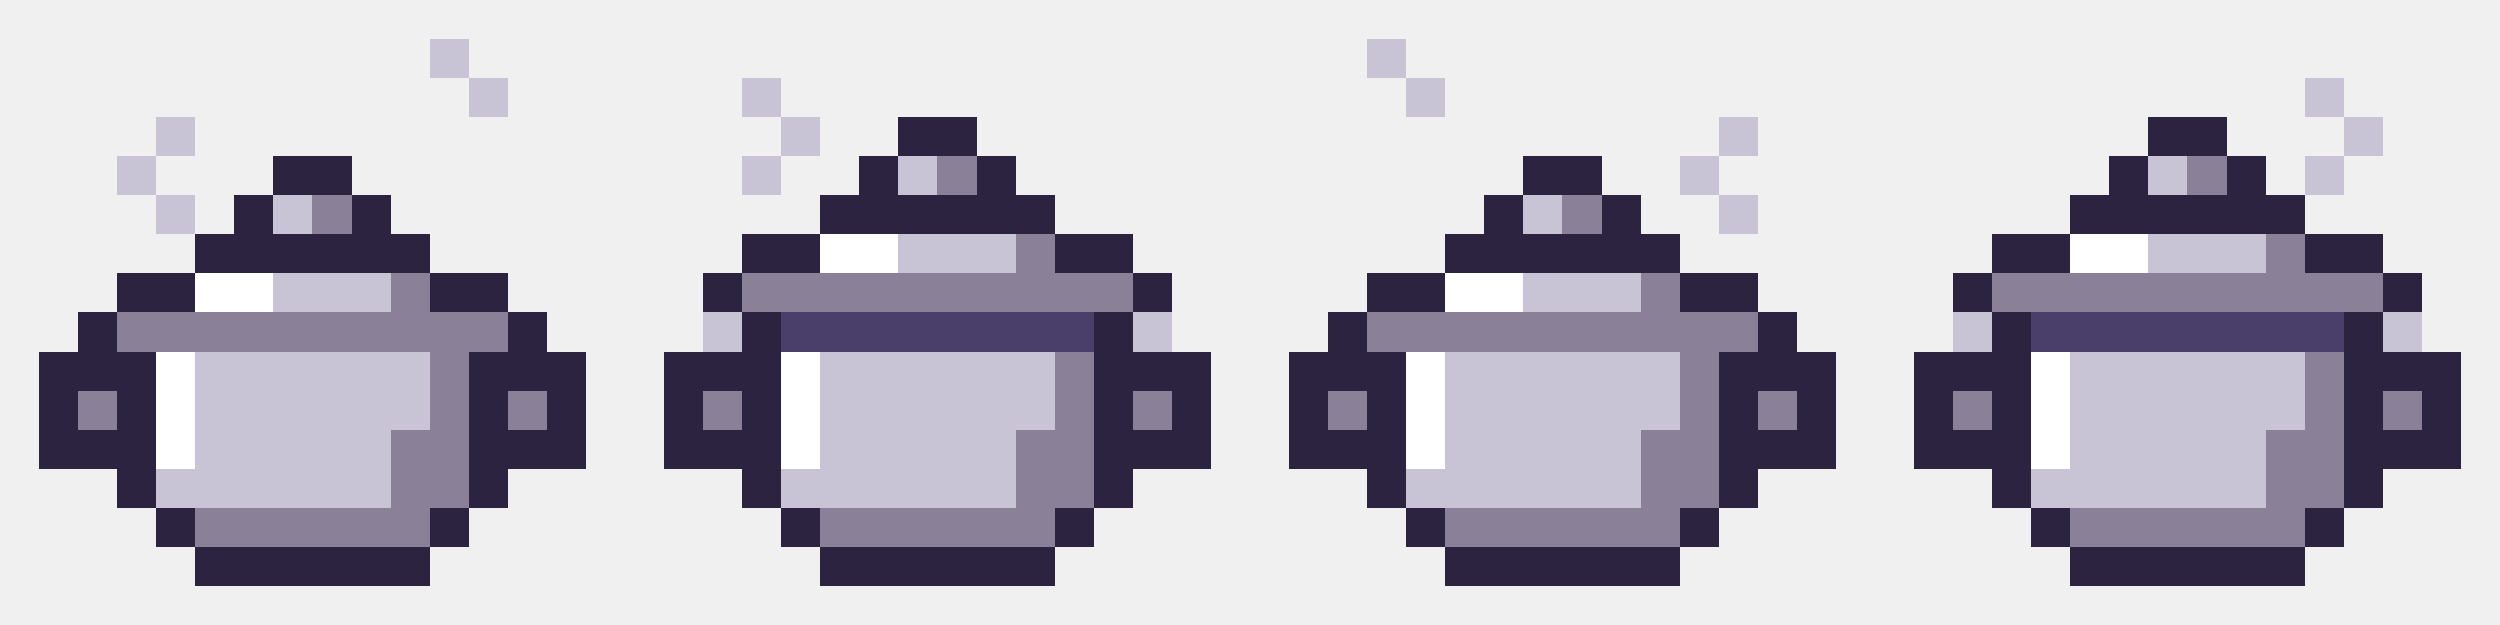
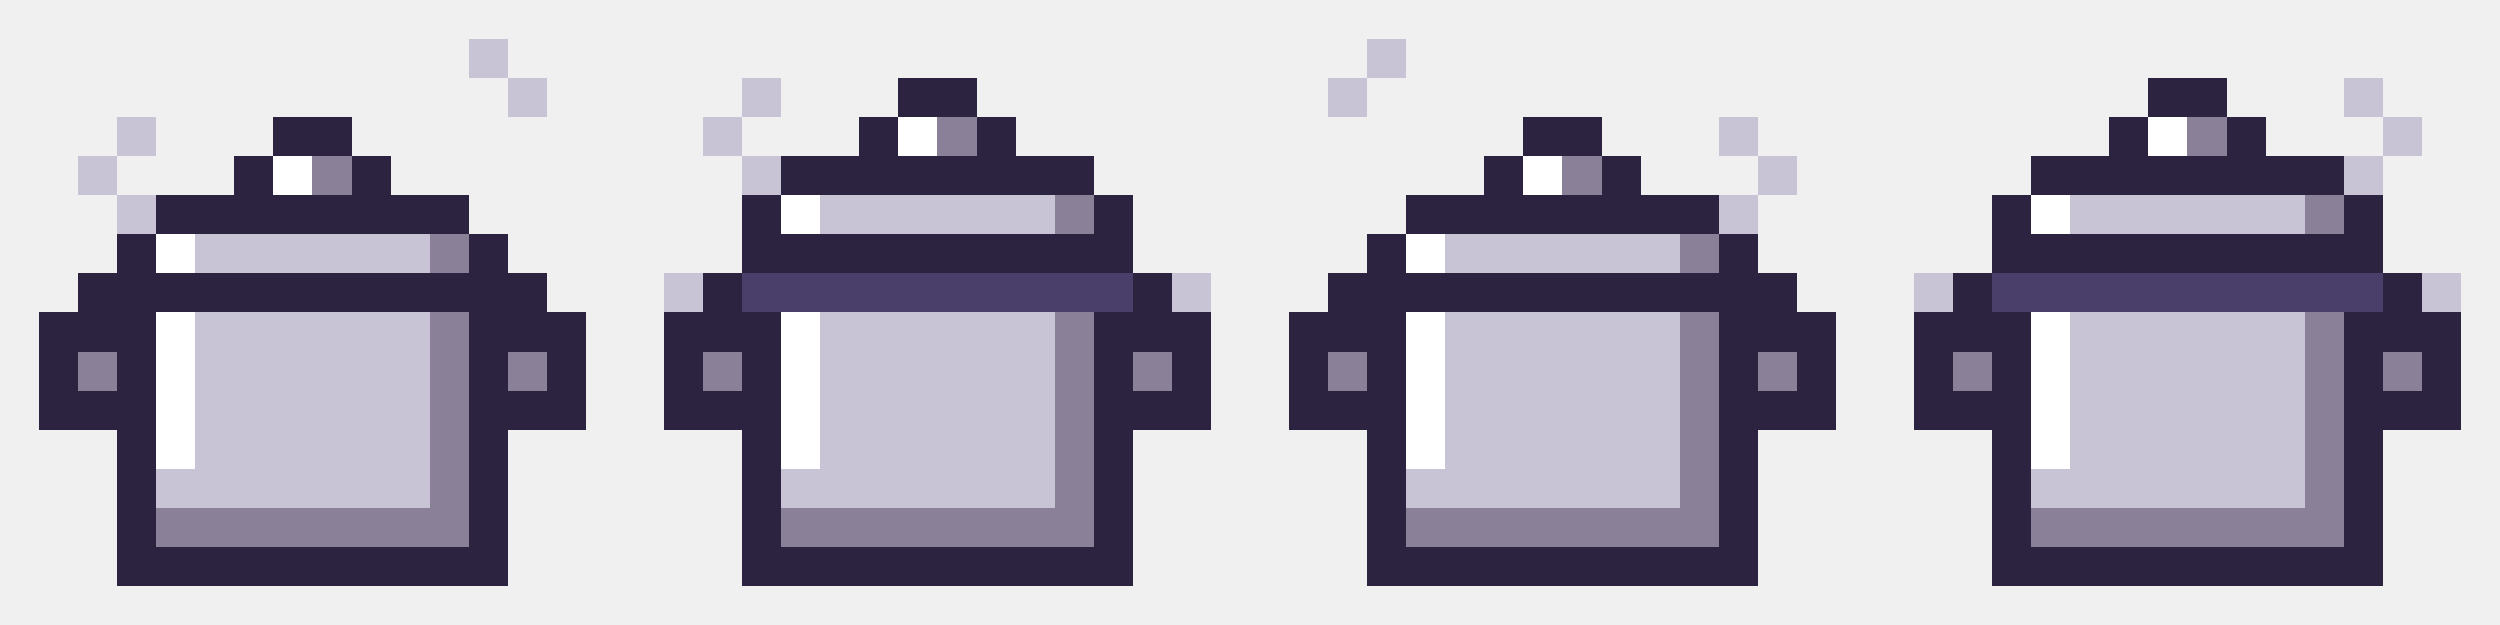
<svg xmlns="http://www.w3.org/2000/svg" width="256" height="64" viewBox="0 0 64 16" shape-rendering="crispEdges">
-   <rect x="11" y="1" width="1" height="1" fill="#c9c3d6" />
-   <rect x="12" y="2" width="1" height="1" fill="#c9c3d6" />
-   <rect x="4" y="3" width="1" height="1" fill="#c9c3d6" />
-   <rect x="3" y="4" width="1" height="1" fill="#c9c3d6" />
-   <rect x="7" y="4" width="2" height="1" fill="#2b2340" />
-   <rect x="4" y="5" width="1" height="1" fill="#c9c3d6" />
-   <rect x="6" y="5" width="1" height="1" fill="#2b2340" />
-   <rect x="7" y="5" width="1" height="1" fill="#c9c3d6" />
-   <rect x="8" y="5" width="1" height="1" fill="#8a8199" />
-   <rect x="9" y="5" width="1" height="1" fill="#2b2340" />
-   <rect x="5" y="6" width="6" height="1" fill="#2b2340" />
-   <rect x="3" y="7" width="2" height="1" fill="#2b2340" />
-   <rect x="5" y="7" width="2" height="1" fill="#ffffff" />
-   <rect x="7" y="7" width="3" height="1" fill="#c9c3d6" />
-   <rect x="10" y="7" width="1" height="1" fill="#8a8199" />
-   <rect x="11" y="7" width="2" height="1" fill="#2b2340" />
-   <rect x="2" y="8" width="1" height="1" fill="#2b2340" />
-   <rect x="3" y="8" width="10" height="1" fill="#8a8199" />
-   <rect x="13" y="8" width="1" height="1" fill="#2b2340" />
-   <rect x="1" y="9" width="3" height="1" fill="#2b2340" />
+   <rect x="12" y="1" width="1" height="1" fill="#c9c3d6" />
+   <rect x="13" y="2" width="1" height="1" fill="#c9c3d6" />
+   <rect x="3" y="3" width="1" height="1" fill="#c9c3d6" />
+   <rect x="7" y="3" width="2" height="1" fill="#2b2340" />
+   <rect x="2" y="4" width="1" height="1" fill="#c9c3d6" />
+   <rect x="6" y="4" width="1" height="1" fill="#2b2340" />
+   <rect x="7" y="4" width="1" height="1" fill="#ffffff" />
+   <rect x="8" y="4" width="1" height="1" fill="#8a8199" />
+   <rect x="9" y="4" width="1" height="1" fill="#2b2340" />
+   <rect x="3" y="5" width="1" height="1" fill="#c9c3d6" />
+   <rect x="4" y="5" width="8" height="1" fill="#2b2340" />
+   <rect x="3" y="6" width="1" height="1" fill="#2b2340" />
+   <rect x="4" y="6" width="1" height="1" fill="#ffffff" />
+   <rect x="5" y="6" width="6" height="1" fill="#c9c3d6" />
+   <rect x="11" y="6" width="1" height="1" fill="#8a8199" />
+   <rect x="12" y="6" width="1" height="1" fill="#2b2340" />
+   <rect x="2" y="7" width="12" height="1" fill="#2b2340" />
+   <rect x="1" y="8" width="3" height="1" fill="#2b2340" />
+   <rect x="4" y="8" width="1" height="1" fill="#ffffff" />
+   <rect x="5" y="8" width="6" height="1" fill="#c9c3d6" />
+   <rect x="11" y="8" width="1" height="1" fill="#8a8199" />
+   <rect x="12" y="8" width="3" height="1" fill="#2b2340" />
+   <rect x="1" y="9" width="1" height="1" fill="#2b2340" />
+   <rect x="2" y="9" width="1" height="1" fill="#8a8199" />
+   <rect x="3" y="9" width="1" height="1" fill="#2b2340" />
  <rect x="4" y="9" width="1" height="1" fill="#ffffff" />
  <rect x="5" y="9" width="6" height="1" fill="#c9c3d6" />
  <rect x="11" y="9" width="1" height="1" fill="#8a8199" />
-   <rect x="12" y="9" width="3" height="1" fill="#2b2340" />
-   <rect x="1" y="10" width="1" height="1" fill="#2b2340" />
-   <rect x="2" y="10" width="1" height="1" fill="#8a8199" />
-   <rect x="3" y="10" width="1" height="1" fill="#2b2340" />
+   <rect x="12" y="9" width="1" height="1" fill="#2b2340" />
+   <rect x="13" y="9" width="1" height="1" fill="#8a8199" />
+   <rect x="14" y="9" width="1" height="1" fill="#2b2340" />
+   <rect x="1" y="10" width="3" height="1" fill="#2b2340" />
  <rect x="4" y="10" width="1" height="1" fill="#ffffff" />
  <rect x="5" y="10" width="6" height="1" fill="#c9c3d6" />
  <rect x="11" y="10" width="1" height="1" fill="#8a8199" />
-   <rect x="12" y="10" width="1" height="1" fill="#2b2340" />
-   <rect x="13" y="10" width="1" height="1" fill="#8a8199" />
-   <rect x="14" y="10" width="1" height="1" fill="#2b2340" />
-   <rect x="1" y="11" width="3" height="1" fill="#2b2340" />
+   <rect x="12" y="10" width="3" height="1" fill="#2b2340" />
+   <rect x="3" y="11" width="1" height="1" fill="#2b2340" />
  <rect x="4" y="11" width="1" height="1" fill="#ffffff" />
-   <rect x="5" y="11" width="5" height="1" fill="#c9c3d6" />
-   <rect x="10" y="11" width="2" height="1" fill="#8a8199" />
-   <rect x="12" y="11" width="3" height="1" fill="#2b2340" />
+   <rect x="5" y="11" width="6" height="1" fill="#c9c3d6" />
+   <rect x="11" y="11" width="1" height="1" fill="#8a8199" />
+   <rect x="12" y="11" width="1" height="1" fill="#2b2340" />
  <rect x="3" y="12" width="1" height="1" fill="#2b2340" />
-   <rect x="4" y="12" width="6" height="1" fill="#c9c3d6" />
-   <rect x="10" y="12" width="2" height="1" fill="#8a8199" />
+   <rect x="4" y="12" width="7" height="1" fill="#c9c3d6" />
+   <rect x="11" y="12" width="1" height="1" fill="#8a8199" />
  <rect x="12" y="12" width="1" height="1" fill="#2b2340" />
-   <rect x="4" y="13" width="1" height="1" fill="#2b2340" />
-   <rect x="5" y="13" width="6" height="1" fill="#8a8199" />
-   <rect x="11" y="13" width="1" height="1" fill="#2b2340" />
-   <rect x="5" y="14" width="6" height="1" fill="#2b2340" />
+   <rect x="3" y="13" width="1" height="1" fill="#2b2340" />
+   <rect x="4" y="13" width="8" height="1" fill="#8a8199" />
+   <rect x="12" y="13" width="1" height="1" fill="#2b2340" />
+   <rect x="3" y="14" width="10" height="1" fill="#2b2340" />
  <rect x="19" y="2" width="1" height="1" fill="#c9c3d6" />
-   <rect x="20" y="3" width="1" height="1" fill="#c9c3d6" />
-   <rect x="23" y="3" width="2" height="1" fill="#2b2340" />
+   <rect x="23" y="2" width="2" height="1" fill="#2b2340" />
+   <rect x="18" y="3" width="1" height="1" fill="#c9c3d6" />
+   <rect x="22" y="3" width="1" height="1" fill="#2b2340" />
+   <rect x="23" y="3" width="1" height="1" fill="#ffffff" />
+   <rect x="24" y="3" width="1" height="1" fill="#8a8199" />
+   <rect x="25" y="3" width="1" height="1" fill="#2b2340" />
  <rect x="19" y="4" width="1" height="1" fill="#c9c3d6" />
-   <rect x="22" y="4" width="1" height="1" fill="#2b2340" />
-   <rect x="23" y="4" width="1" height="1" fill="#c9c3d6" />
-   <rect x="24" y="4" width="1" height="1" fill="#8a8199" />
-   <rect x="25" y="4" width="1" height="1" fill="#2b2340" />
-   <rect x="21" y="5" width="6" height="1" fill="#2b2340" />
-   <rect x="19" y="6" width="2" height="1" fill="#2b2340" />
-   <rect x="21" y="6" width="2" height="1" fill="#ffffff" />
-   <rect x="23" y="6" width="3" height="1" fill="#c9c3d6" />
-   <rect x="26" y="6" width="1" height="1" fill="#8a8199" />
-   <rect x="27" y="6" width="2" height="1" fill="#2b2340" />
+   <rect x="20" y="4" width="8" height="1" fill="#2b2340" />
+   <rect x="19" y="5" width="1" height="1" fill="#2b2340" />
+   <rect x="20" y="5" width="1" height="1" fill="#ffffff" />
+   <rect x="21" y="5" width="6" height="1" fill="#c9c3d6" />
+   <rect x="27" y="5" width="1" height="1" fill="#8a8199" />
+   <rect x="28" y="5" width="1" height="1" fill="#2b2340" />
+   <rect x="19" y="6" width="10" height="1" fill="#2b2340" />
+   <rect x="17" y="7" width="1" height="1" fill="#c9c3d6" />
  <rect x="18" y="7" width="1" height="1" fill="#2b2340" />
-   <rect x="19" y="7" width="10" height="1" fill="#8a8199" />
+   <rect x="19" y="7" width="10" height="1" fill="#4a3f6b" />
  <rect x="29" y="7" width="1" height="1" fill="#2b2340" />
-   <rect x="18" y="8" width="1" height="1" fill="#c9c3d6" />
-   <rect x="19" y="8" width="1" height="1" fill="#2b2340" />
-   <rect x="20" y="8" width="8" height="1" fill="#4a3f6b" />
-   <rect x="28" y="8" width="1" height="1" fill="#2b2340" />
-   <rect x="29" y="8" width="1" height="1" fill="#c9c3d6" />
-   <rect x="17" y="9" width="3" height="1" fill="#2b2340" />
+   <rect x="30" y="7" width="1" height="1" fill="#c9c3d6" />
+   <rect x="17" y="8" width="3" height="1" fill="#2b2340" />
+   <rect x="20" y="8" width="1" height="1" fill="#ffffff" />
+   <rect x="21" y="8" width="6" height="1" fill="#c9c3d6" />
+   <rect x="27" y="8" width="1" height="1" fill="#8a8199" />
+   <rect x="28" y="8" width="3" height="1" fill="#2b2340" />
+   <rect x="17" y="9" width="1" height="1" fill="#2b2340" />
+   <rect x="18" y="9" width="1" height="1" fill="#8a8199" />
+   <rect x="19" y="9" width="1" height="1" fill="#2b2340" />
  <rect x="20" y="9" width="1" height="1" fill="#ffffff" />
  <rect x="21" y="9" width="6" height="1" fill="#c9c3d6" />
  <rect x="27" y="9" width="1" height="1" fill="#8a8199" />
-   <rect x="28" y="9" width="3" height="1" fill="#2b2340" />
-   <rect x="17" y="10" width="1" height="1" fill="#2b2340" />
-   <rect x="18" y="10" width="1" height="1" fill="#8a8199" />
-   <rect x="19" y="10" width="1" height="1" fill="#2b2340" />
+   <rect x="28" y="9" width="1" height="1" fill="#2b2340" />
+   <rect x="29" y="9" width="1" height="1" fill="#8a8199" />
+   <rect x="30" y="9" width="1" height="1" fill="#2b2340" />
+   <rect x="17" y="10" width="3" height="1" fill="#2b2340" />
  <rect x="20" y="10" width="1" height="1" fill="#ffffff" />
  <rect x="21" y="10" width="6" height="1" fill="#c9c3d6" />
  <rect x="27" y="10" width="1" height="1" fill="#8a8199" />
-   <rect x="28" y="10" width="1" height="1" fill="#2b2340" />
-   <rect x="29" y="10" width="1" height="1" fill="#8a8199" />
-   <rect x="30" y="10" width="1" height="1" fill="#2b2340" />
-   <rect x="17" y="11" width="3" height="1" fill="#2b2340" />
+   <rect x="28" y="10" width="3" height="1" fill="#2b2340" />
+   <rect x="19" y="11" width="1" height="1" fill="#2b2340" />
  <rect x="20" y="11" width="1" height="1" fill="#ffffff" />
-   <rect x="21" y="11" width="5" height="1" fill="#c9c3d6" />
-   <rect x="26" y="11" width="2" height="1" fill="#8a8199" />
-   <rect x="28" y="11" width="3" height="1" fill="#2b2340" />
+   <rect x="21" y="11" width="6" height="1" fill="#c9c3d6" />
+   <rect x="27" y="11" width="1" height="1" fill="#8a8199" />
+   <rect x="28" y="11" width="1" height="1" fill="#2b2340" />
  <rect x="19" y="12" width="1" height="1" fill="#2b2340" />
-   <rect x="20" y="12" width="6" height="1" fill="#c9c3d6" />
-   <rect x="26" y="12" width="2" height="1" fill="#8a8199" />
+   <rect x="20" y="12" width="7" height="1" fill="#c9c3d6" />
+   <rect x="27" y="12" width="1" height="1" fill="#8a8199" />
  <rect x="28" y="12" width="1" height="1" fill="#2b2340" />
-   <rect x="20" y="13" width="1" height="1" fill="#2b2340" />
-   <rect x="21" y="13" width="6" height="1" fill="#8a8199" />
-   <rect x="27" y="13" width="1" height="1" fill="#2b2340" />
-   <rect x="21" y="14" width="6" height="1" fill="#2b2340" />
+   <rect x="19" y="13" width="1" height="1" fill="#2b2340" />
+   <rect x="20" y="13" width="8" height="1" fill="#8a8199" />
+   <rect x="28" y="13" width="1" height="1" fill="#2b2340" />
+   <rect x="19" y="14" width="10" height="1" fill="#2b2340" />
  <rect x="35" y="1" width="1" height="1" fill="#c9c3d6" />
-   <rect x="36" y="2" width="1" height="1" fill="#c9c3d6" />
+   <rect x="34" y="2" width="1" height="1" fill="#c9c3d6" />
+   <rect x="39" y="3" width="2" height="1" fill="#2b2340" />
  <rect x="44" y="3" width="1" height="1" fill="#c9c3d6" />
-   <rect x="39" y="4" width="2" height="1" fill="#2b2340" />
-   <rect x="43" y="4" width="1" height="1" fill="#c9c3d6" />
-   <rect x="38" y="5" width="1" height="1" fill="#2b2340" />
-   <rect x="39" y="5" width="1" height="1" fill="#c9c3d6" />
-   <rect x="40" y="5" width="1" height="1" fill="#8a8199" />
-   <rect x="41" y="5" width="1" height="1" fill="#2b2340" />
+   <rect x="38" y="4" width="1" height="1" fill="#2b2340" />
+   <rect x="39" y="4" width="1" height="1" fill="#ffffff" />
+   <rect x="40" y="4" width="1" height="1" fill="#8a8199" />
+   <rect x="41" y="4" width="1" height="1" fill="#2b2340" />
+   <rect x="45" y="4" width="1" height="1" fill="#c9c3d6" />
+   <rect x="36" y="5" width="8" height="1" fill="#2b2340" />
  <rect x="44" y="5" width="1" height="1" fill="#c9c3d6" />
-   <rect x="37" y="6" width="6" height="1" fill="#2b2340" />
-   <rect x="35" y="7" width="2" height="1" fill="#2b2340" />
-   <rect x="37" y="7" width="2" height="1" fill="#ffffff" />
-   <rect x="39" y="7" width="3" height="1" fill="#c9c3d6" />
-   <rect x="42" y="7" width="1" height="1" fill="#8a8199" />
-   <rect x="43" y="7" width="2" height="1" fill="#2b2340" />
-   <rect x="34" y="8" width="1" height="1" fill="#2b2340" />
-   <rect x="35" y="8" width="10" height="1" fill="#8a8199" />
-   <rect x="45" y="8" width="1" height="1" fill="#2b2340" />
-   <rect x="33" y="9" width="3" height="1" fill="#2b2340" />
+   <rect x="35" y="6" width="1" height="1" fill="#2b2340" />
+   <rect x="36" y="6" width="1" height="1" fill="#ffffff" />
+   <rect x="37" y="6" width="6" height="1" fill="#c9c3d6" />
+   <rect x="43" y="6" width="1" height="1" fill="#8a8199" />
+   <rect x="44" y="6" width="1" height="1" fill="#2b2340" />
+   <rect x="34" y="7" width="12" height="1" fill="#2b2340" />
+   <rect x="33" y="8" width="3" height="1" fill="#2b2340" />
+   <rect x="36" y="8" width="1" height="1" fill="#ffffff" />
+   <rect x="37" y="8" width="6" height="1" fill="#c9c3d6" />
+   <rect x="43" y="8" width="1" height="1" fill="#8a8199" />
+   <rect x="44" y="8" width="3" height="1" fill="#2b2340" />
+   <rect x="33" y="9" width="1" height="1" fill="#2b2340" />
+   <rect x="34" y="9" width="1" height="1" fill="#8a8199" />
+   <rect x="35" y="9" width="1" height="1" fill="#2b2340" />
  <rect x="36" y="9" width="1" height="1" fill="#ffffff" />
  <rect x="37" y="9" width="6" height="1" fill="#c9c3d6" />
  <rect x="43" y="9" width="1" height="1" fill="#8a8199" />
-   <rect x="44" y="9" width="3" height="1" fill="#2b2340" />
-   <rect x="33" y="10" width="1" height="1" fill="#2b2340" />
-   <rect x="34" y="10" width="1" height="1" fill="#8a8199" />
-   <rect x="35" y="10" width="1" height="1" fill="#2b2340" />
+   <rect x="44" y="9" width="1" height="1" fill="#2b2340" />
+   <rect x="45" y="9" width="1" height="1" fill="#8a8199" />
+   <rect x="46" y="9" width="1" height="1" fill="#2b2340" />
+   <rect x="33" y="10" width="3" height="1" fill="#2b2340" />
  <rect x="36" y="10" width="1" height="1" fill="#ffffff" />
  <rect x="37" y="10" width="6" height="1" fill="#c9c3d6" />
  <rect x="43" y="10" width="1" height="1" fill="#8a8199" />
-   <rect x="44" y="10" width="1" height="1" fill="#2b2340" />
-   <rect x="45" y="10" width="1" height="1" fill="#8a8199" />
-   <rect x="46" y="10" width="1" height="1" fill="#2b2340" />
-   <rect x="33" y="11" width="3" height="1" fill="#2b2340" />
+   <rect x="44" y="10" width="3" height="1" fill="#2b2340" />
+   <rect x="35" y="11" width="1" height="1" fill="#2b2340" />
  <rect x="36" y="11" width="1" height="1" fill="#ffffff" />
-   <rect x="37" y="11" width="5" height="1" fill="#c9c3d6" />
-   <rect x="42" y="11" width="2" height="1" fill="#8a8199" />
-   <rect x="44" y="11" width="3" height="1" fill="#2b2340" />
+   <rect x="37" y="11" width="6" height="1" fill="#c9c3d6" />
+   <rect x="43" y="11" width="1" height="1" fill="#8a8199" />
+   <rect x="44" y="11" width="1" height="1" fill="#2b2340" />
  <rect x="35" y="12" width="1" height="1" fill="#2b2340" />
-   <rect x="36" y="12" width="6" height="1" fill="#c9c3d6" />
-   <rect x="42" y="12" width="2" height="1" fill="#8a8199" />
+   <rect x="36" y="12" width="7" height="1" fill="#c9c3d6" />
+   <rect x="43" y="12" width="1" height="1" fill="#8a8199" />
  <rect x="44" y="12" width="1" height="1" fill="#2b2340" />
-   <rect x="36" y="13" width="1" height="1" fill="#2b2340" />
-   <rect x="37" y="13" width="6" height="1" fill="#8a8199" />
-   <rect x="43" y="13" width="1" height="1" fill="#2b2340" />
-   <rect x="37" y="14" width="6" height="1" fill="#2b2340" />
-   <rect x="59" y="2" width="1" height="1" fill="#c9c3d6" />
-   <rect x="55" y="3" width="2" height="1" fill="#2b2340" />
-   <rect x="60" y="3" width="1" height="1" fill="#c9c3d6" />
-   <rect x="54" y="4" width="1" height="1" fill="#2b2340" />
-   <rect x="55" y="4" width="1" height="1" fill="#c9c3d6" />
-   <rect x="56" y="4" width="1" height="1" fill="#8a8199" />
-   <rect x="57" y="4" width="1" height="1" fill="#2b2340" />
-   <rect x="59" y="4" width="1" height="1" fill="#c9c3d6" />
-   <rect x="53" y="5" width="6" height="1" fill="#2b2340" />
-   <rect x="51" y="6" width="2" height="1" fill="#2b2340" />
-   <rect x="53" y="6" width="2" height="1" fill="#ffffff" />
-   <rect x="55" y="6" width="3" height="1" fill="#c9c3d6" />
-   <rect x="58" y="6" width="1" height="1" fill="#8a8199" />
-   <rect x="59" y="6" width="2" height="1" fill="#2b2340" />
+   <rect x="35" y="13" width="1" height="1" fill="#2b2340" />
+   <rect x="36" y="13" width="8" height="1" fill="#8a8199" />
+   <rect x="44" y="13" width="1" height="1" fill="#2b2340" />
+   <rect x="35" y="14" width="10" height="1" fill="#2b2340" />
+   <rect x="55" y="2" width="2" height="1" fill="#2b2340" />
+   <rect x="60" y="2" width="1" height="1" fill="#c9c3d6" />
+   <rect x="54" y="3" width="1" height="1" fill="#2b2340" />
+   <rect x="55" y="3" width="1" height="1" fill="#ffffff" />
+   <rect x="56" y="3" width="1" height="1" fill="#8a8199" />
+   <rect x="57" y="3" width="1" height="1" fill="#2b2340" />
+   <rect x="61" y="3" width="1" height="1" fill="#c9c3d6" />
+   <rect x="52" y="4" width="8" height="1" fill="#2b2340" />
+   <rect x="60" y="4" width="1" height="1" fill="#c9c3d6" />
+   <rect x="51" y="5" width="1" height="1" fill="#2b2340" />
+   <rect x="52" y="5" width="1" height="1" fill="#ffffff" />
+   <rect x="53" y="5" width="6" height="1" fill="#c9c3d6" />
+   <rect x="59" y="5" width="1" height="1" fill="#8a8199" />
+   <rect x="60" y="5" width="1" height="1" fill="#2b2340" />
+   <rect x="51" y="6" width="10" height="1" fill="#2b2340" />
+   <rect x="49" y="7" width="1" height="1" fill="#c9c3d6" />
  <rect x="50" y="7" width="1" height="1" fill="#2b2340" />
-   <rect x="51" y="7" width="10" height="1" fill="#8a8199" />
+   <rect x="51" y="7" width="10" height="1" fill="#4a3f6b" />
  <rect x="61" y="7" width="1" height="1" fill="#2b2340" />
-   <rect x="50" y="8" width="1" height="1" fill="#c9c3d6" />
-   <rect x="51" y="8" width="1" height="1" fill="#2b2340" />
-   <rect x="52" y="8" width="8" height="1" fill="#4a3f6b" />
-   <rect x="60" y="8" width="1" height="1" fill="#2b2340" />
-   <rect x="61" y="8" width="1" height="1" fill="#c9c3d6" />
-   <rect x="49" y="9" width="3" height="1" fill="#2b2340" />
+   <rect x="62" y="7" width="1" height="1" fill="#c9c3d6" />
+   <rect x="49" y="8" width="3" height="1" fill="#2b2340" />
+   <rect x="52" y="8" width="1" height="1" fill="#ffffff" />
+   <rect x="53" y="8" width="6" height="1" fill="#c9c3d6" />
+   <rect x="59" y="8" width="1" height="1" fill="#8a8199" />
+   <rect x="60" y="8" width="3" height="1" fill="#2b2340" />
+   <rect x="49" y="9" width="1" height="1" fill="#2b2340" />
+   <rect x="50" y="9" width="1" height="1" fill="#8a8199" />
+   <rect x="51" y="9" width="1" height="1" fill="#2b2340" />
  <rect x="52" y="9" width="1" height="1" fill="#ffffff" />
  <rect x="53" y="9" width="6" height="1" fill="#c9c3d6" />
  <rect x="59" y="9" width="1" height="1" fill="#8a8199" />
-   <rect x="60" y="9" width="3" height="1" fill="#2b2340" />
-   <rect x="49" y="10" width="1" height="1" fill="#2b2340" />
-   <rect x="50" y="10" width="1" height="1" fill="#8a8199" />
-   <rect x="51" y="10" width="1" height="1" fill="#2b2340" />
+   <rect x="60" y="9" width="1" height="1" fill="#2b2340" />
+   <rect x="61" y="9" width="1" height="1" fill="#8a8199" />
+   <rect x="62" y="9" width="1" height="1" fill="#2b2340" />
+   <rect x="49" y="10" width="3" height="1" fill="#2b2340" />
  <rect x="52" y="10" width="1" height="1" fill="#ffffff" />
  <rect x="53" y="10" width="6" height="1" fill="#c9c3d6" />
  <rect x="59" y="10" width="1" height="1" fill="#8a8199" />
-   <rect x="60" y="10" width="1" height="1" fill="#2b2340" />
-   <rect x="61" y="10" width="1" height="1" fill="#8a8199" />
-   <rect x="62" y="10" width="1" height="1" fill="#2b2340" />
-   <rect x="49" y="11" width="3" height="1" fill="#2b2340" />
+   <rect x="60" y="10" width="3" height="1" fill="#2b2340" />
+   <rect x="51" y="11" width="1" height="1" fill="#2b2340" />
  <rect x="52" y="11" width="1" height="1" fill="#ffffff" />
-   <rect x="53" y="11" width="5" height="1" fill="#c9c3d6" />
-   <rect x="58" y="11" width="2" height="1" fill="#8a8199" />
-   <rect x="60" y="11" width="3" height="1" fill="#2b2340" />
+   <rect x="53" y="11" width="6" height="1" fill="#c9c3d6" />
+   <rect x="59" y="11" width="1" height="1" fill="#8a8199" />
+   <rect x="60" y="11" width="1" height="1" fill="#2b2340" />
  <rect x="51" y="12" width="1" height="1" fill="#2b2340" />
-   <rect x="52" y="12" width="6" height="1" fill="#c9c3d6" />
-   <rect x="58" y="12" width="2" height="1" fill="#8a8199" />
+   <rect x="52" y="12" width="7" height="1" fill="#c9c3d6" />
+   <rect x="59" y="12" width="1" height="1" fill="#8a8199" />
  <rect x="60" y="12" width="1" height="1" fill="#2b2340" />
-   <rect x="52" y="13" width="1" height="1" fill="#2b2340" />
-   <rect x="53" y="13" width="6" height="1" fill="#8a8199" />
-   <rect x="59" y="13" width="1" height="1" fill="#2b2340" />
-   <rect x="53" y="14" width="6" height="1" fill="#2b2340" />
+   <rect x="51" y="13" width="1" height="1" fill="#2b2340" />
+   <rect x="52" y="13" width="8" height="1" fill="#8a8199" />
+   <rect x="60" y="13" width="1" height="1" fill="#2b2340" />
+   <rect x="51" y="14" width="10" height="1" fill="#2b2340" />
</svg>
